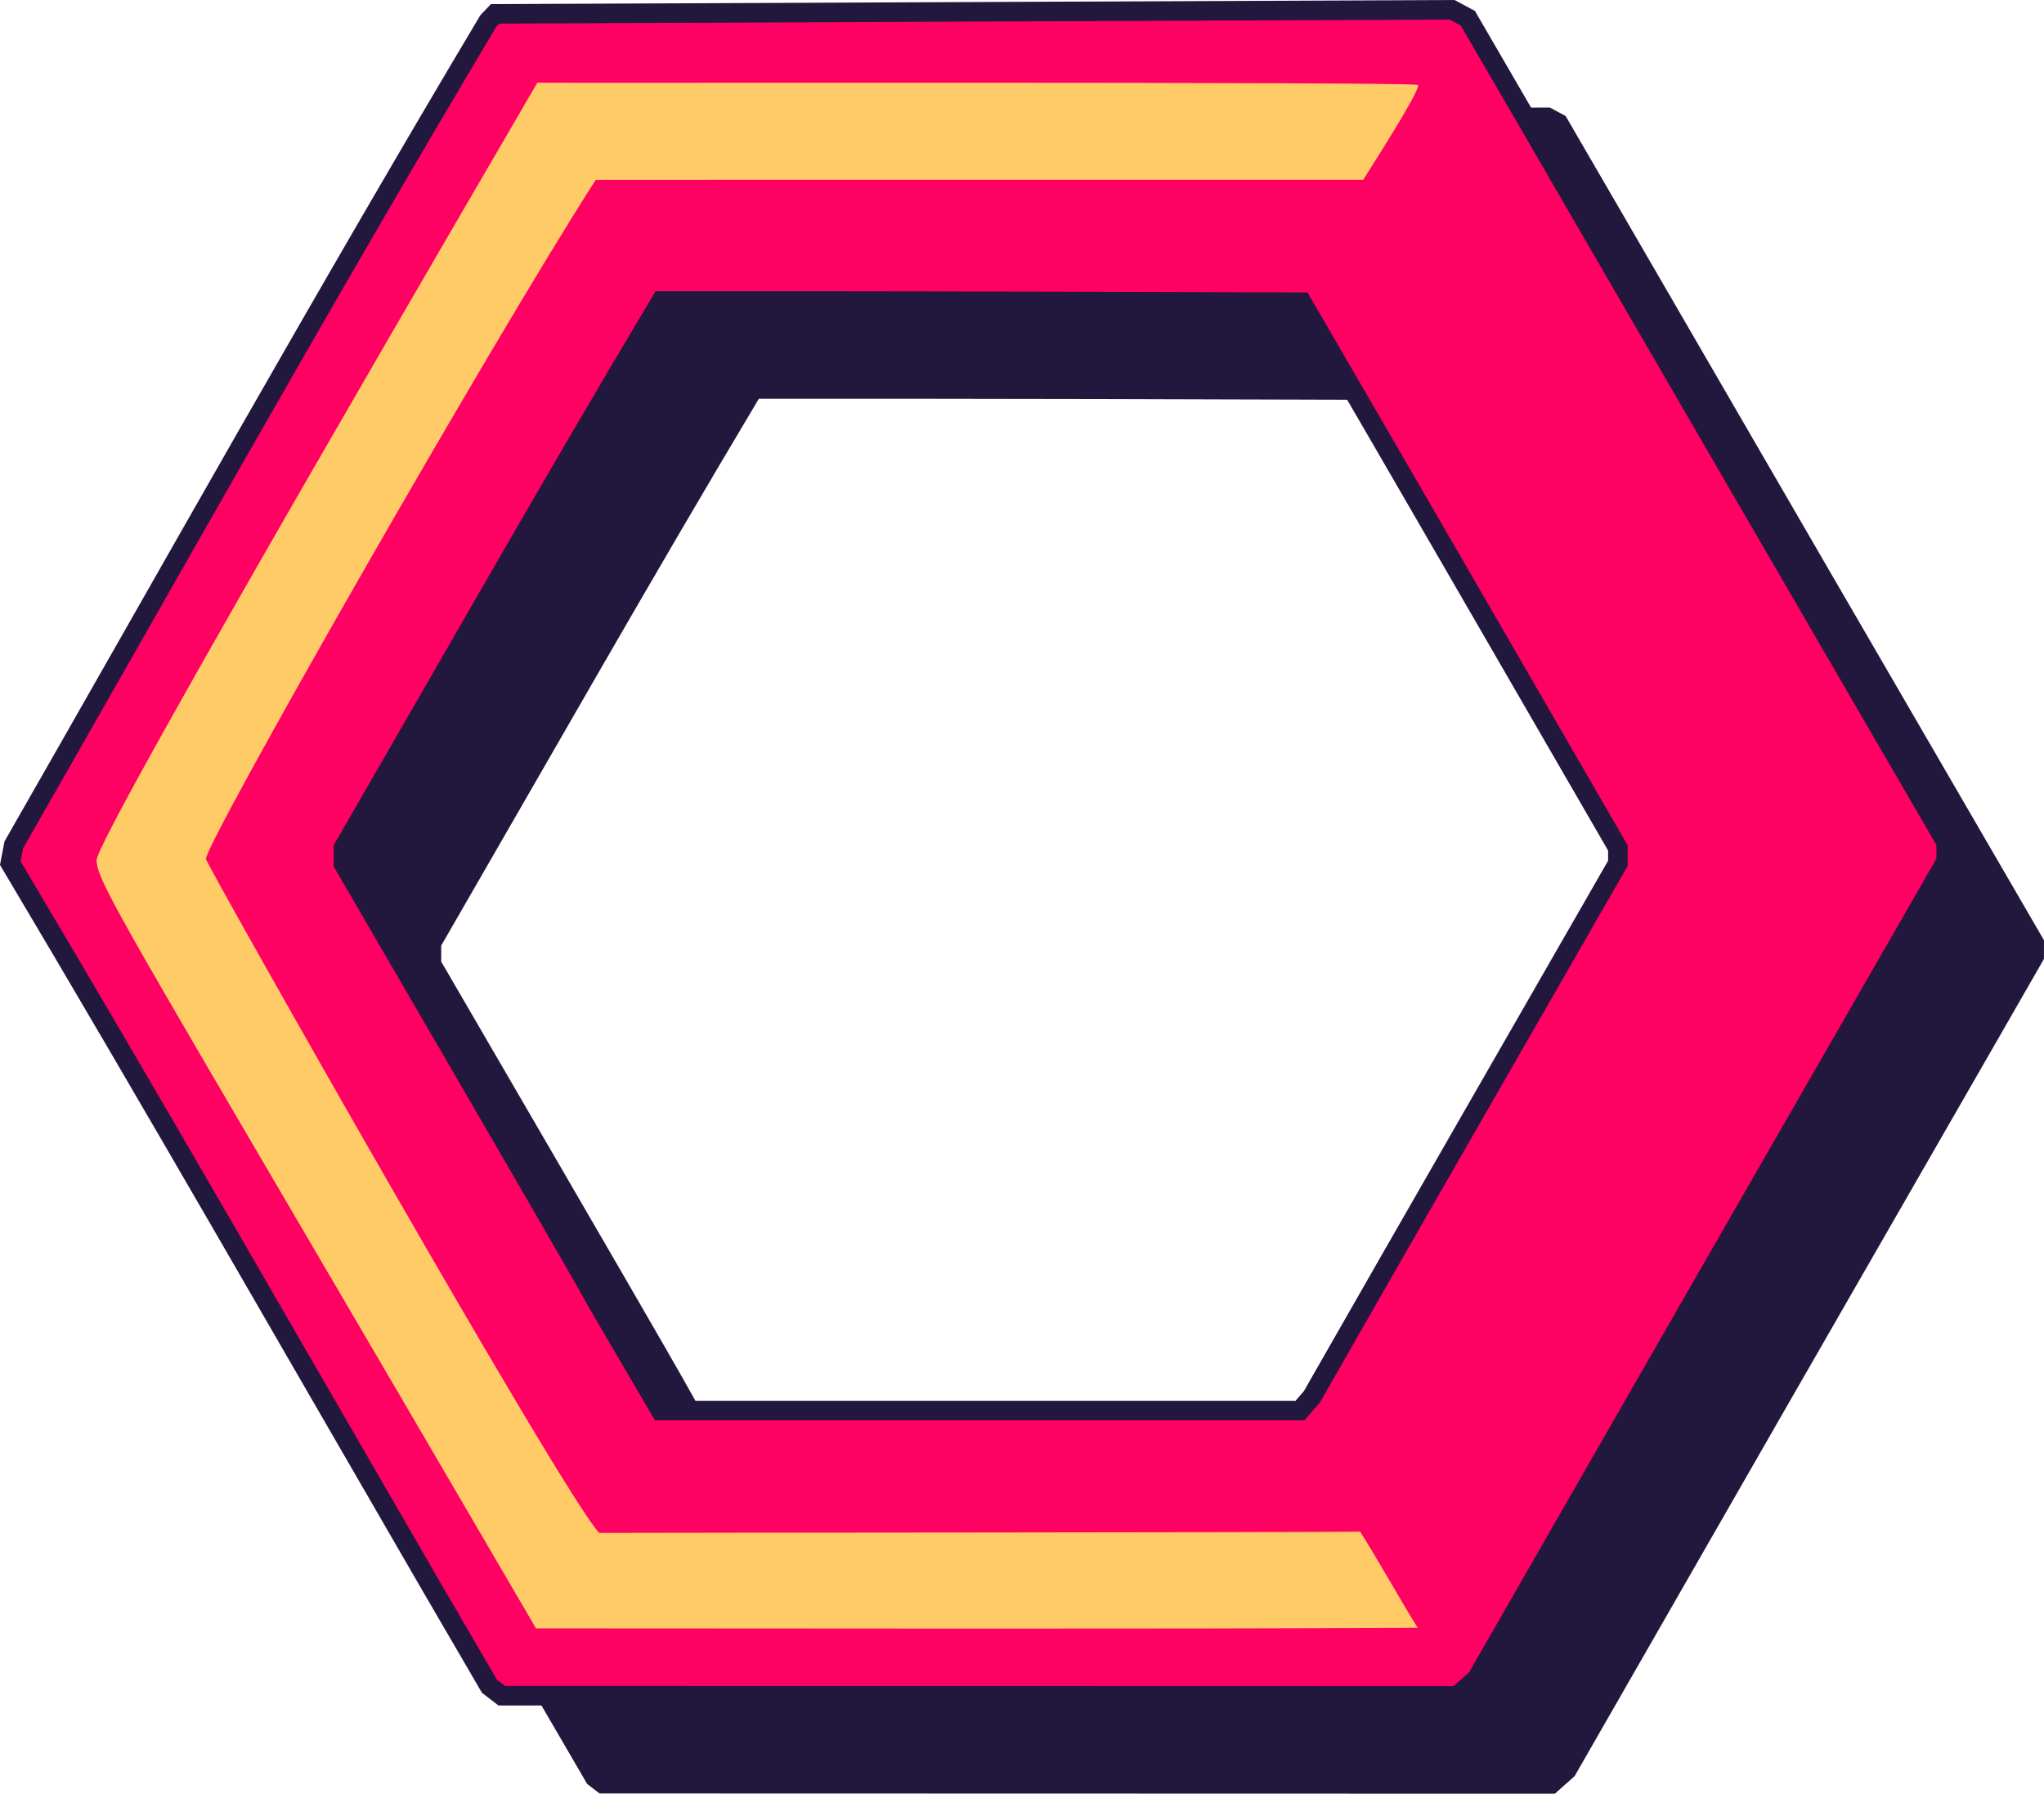
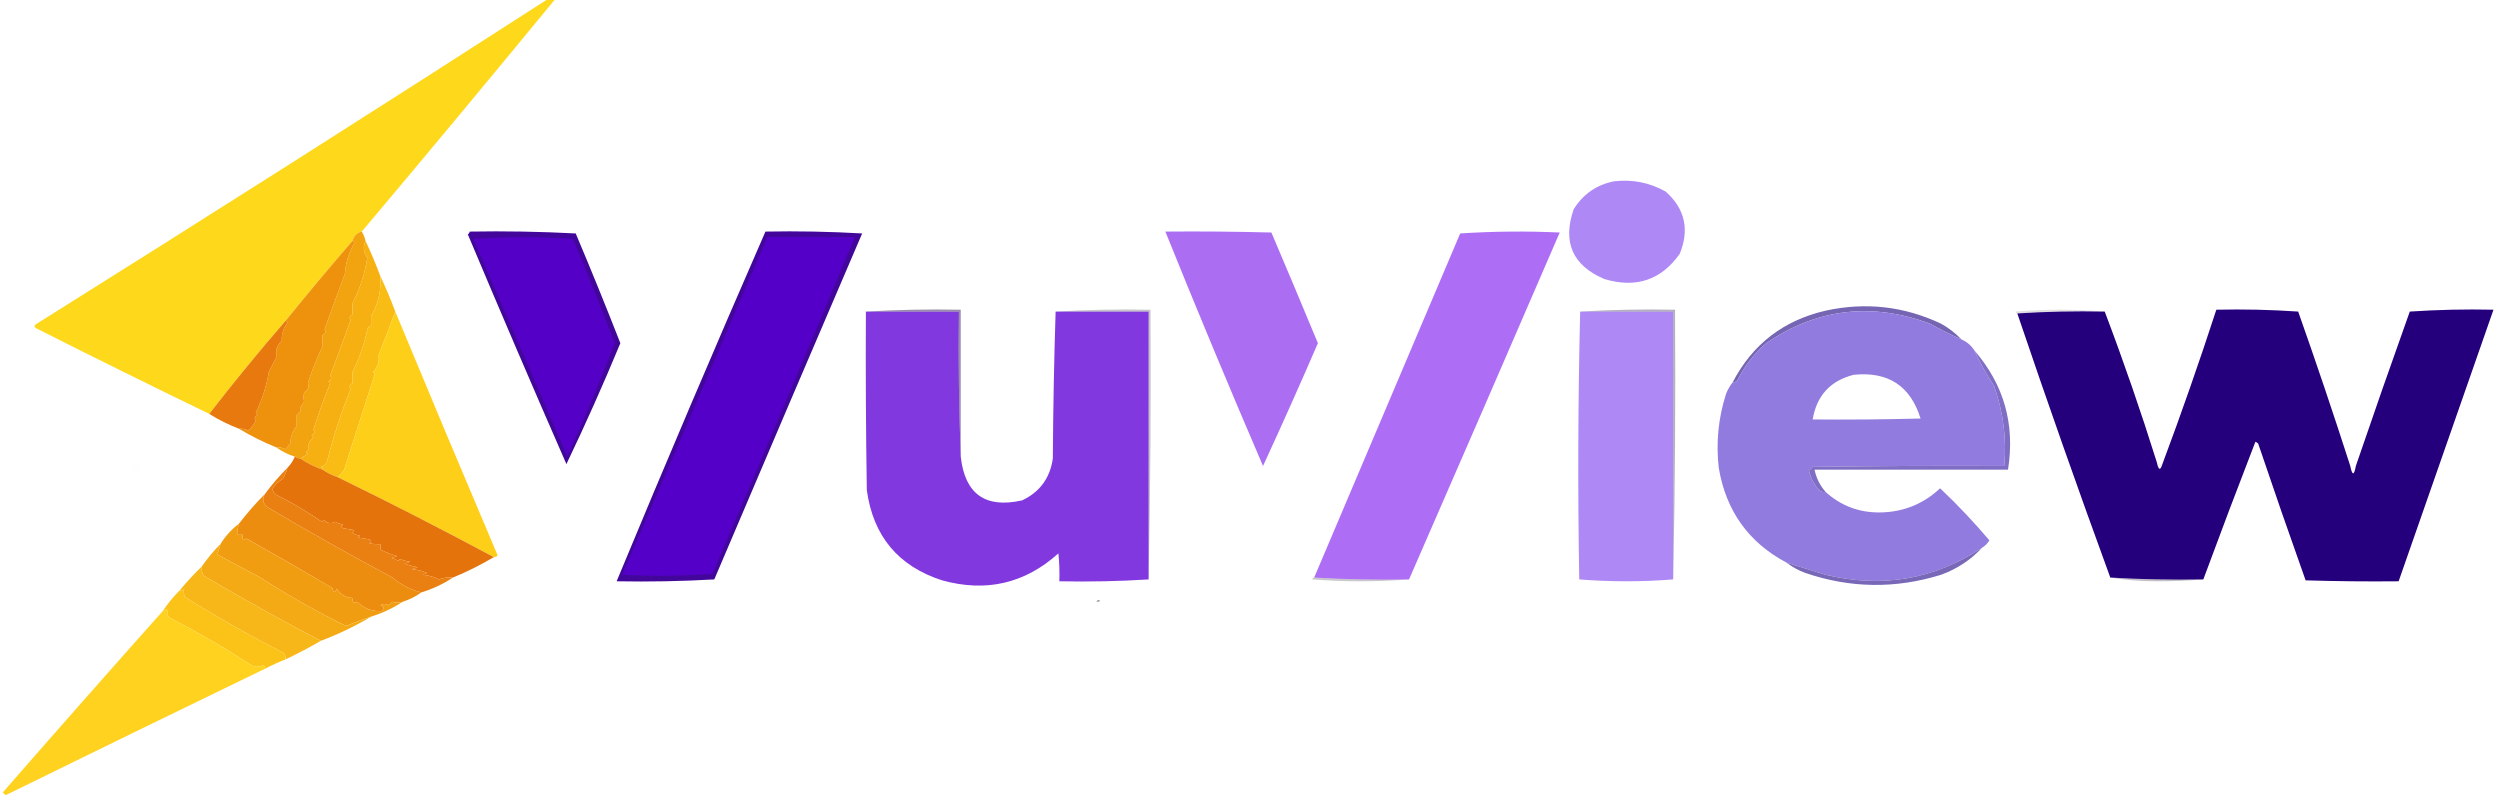
- <svg xmlns="http://www.w3.org/2000/svg" version="1.1" id="svg1" width="522.866" height="458.791" viewBox="0 0 522.866 458.791">
-   <defs id="defs1">
-     <linearGradient id="swatch1">
-       <stop style="stop-color:#22173c;stop-opacity:1;" offset="0" id="stop1" />
-     </linearGradient>
-   </defs>
-   <g id="g1" transform="translate(-313.1388,-174.2093)">
-     <path style="display:inline;fill:#22173c;fill-opacity:1" d="m 713.414,630.75 2.525,-2.25 c 37.095,-64.696 74.239,-129.363 111.436,-194 l 4.305,-7.5 4.305,-7.5 0.01,-2.395 0.01,-2.395 C 799.744,352.33 763.535,289.922 727.351,227.5 l -6.862,-11.814 -6.862,-11.814 -2.017,-1.08 -2.017,-1.08 -122.393,0.518 -122.393,0.518 -1.79,1.876 c -41.413,69.447 -81.109,140.396 -121.353,210.676 l -0.446,2.335 -0.446,2.335 c 36.392,61.15 71.719,122.97 107.416,184.53 l 7.572,13 7.572,13 1.584,1.218 1.584,1.218 122.194,0.032 122.194,0.032 z m -211.719,-80 c -28.784,-49.109 16.769,28.314 -75.695,-130.581 v -2.049 -2.049 c 27.032,-46.73 53.561,-93.524 81.254,-139.862 54.631,-0.064 109.262,0.121 163.893,0.291 27.05,46.472 53.913,93.053 80.852,139.589 v 1.973 1.973 c -26.099,45.486 -52.291,90.919 -78.285,136.465 l -1.512,1.75 -1.512,1.75 h -81.787 -81.787 z" id="path1" />
-     <path style="display:inline;fill:#ff0063;fill-opacity:1;stroke:#22173c;stroke-width:5;stroke-dasharray:none;stroke-opacity:1" d="m 688.413,605.75 2.525,-2.25 c 37.095,-64.696 74.239,-129.363 111.436,-194 l 4.305,-7.5 4.305,-7.5 0.007,-2.395 0.008,-2.395 C 774.744,327.33 738.535,264.922 702.351,202.5 l -6.862,-11.814 -6.862,-11.814 -2.017,-1.08 -2.017,-1.08 -122.393,0.518 -122.393,0.518 -1.79,1.876 c -41.412,69.447 -81.109,140.396 -121.353,210.676 l -0.446,2.335 -0.446,2.335 C 352.165,456.12 387.491,517.94 423.189,579.5 l 7.572,13 7.572,13 1.584,1.218 1.584,1.218 122.194,0.032 L 685.888,608 Z m -211.719,-80 C 447.911,476.641 493.464,554.064 401,395.169 v -2.049 -2.049 c 27.032,-46.73 53.561,-93.524 81.254,-139.862 54.631,-0.064 109.262,0.121 163.893,0.291 27.05,46.472 53.913,93.053 80.852,139.589 v 1.973 1.973 C 700.901,440.521 674.709,485.954 648.715,531.5 l -1.512,1.75 -1.512,1.75 h -81.787 -81.787 z" id="path203" />
-     <path style="display:inline;fill:#ffcb66;fill-opacity:1;stroke-width:1.042;stroke-dasharray:none;stroke:none;stroke-opacity:1" d="m 337.844,394.224 c -0.051,-6.317 111.316,-196.187 112.738,-198.862 4.341,0.128 218.621,-0.287 225.183,0.546 1.214,0.154 -6.468,12.557 -13.894,24.281 l -196.331,0.014 c -25.986,40.347 -100.731,171.068 -99.702,173.775 1.399,3.678 91.337,162.569 100.58,172.318 8.909,-0.07 180.927,-0.116 194.659,-0.327 4.969,7.872 9.375,15.95 14.72,24.6 -75.17,0.366 -150.366,0.146 -225.545,0.146 C 346.983,413.81 337.893,400.409 337.844,394.224 Z" id="path2" />
+ <svg xmlns="http://www.w3.org/2000/svg" version="1.1" width="1344px" height="430px" style="shape-rendering:geometricPrecision; text-rendering:geometricPrecision; image-rendering:optimizeQuality; fill-rule:evenodd; clip-rule:evenodd">
+   <g>
+     <path style="opacity:1" fill="#fed81b" d="M 294.5,-0.5 C 295.833,-0.5 297.167,-0.5 298.5,-0.5C 264.061,41.391 229.395,83.058 194.5,124.5C 191.856,125.144 190.189,126.811 189.5,129.5C 177.272,143.608 165.272,157.942 153.5,172.5C 139.366,188.759 125.699,205.426 112.5,222.5C 81.399,207.449 50.399,192.116 19.5,176.5C 18.479,175.998 18.312,175.332 19,174.5C 111.275,116.699 203.108,58.365 294.5,-0.5 Z" />
+   </g>
+   <g>
+     <path style="opacity:1" fill="#ae88f5" d="M 867.5,97.5 C 877.461,96.283 886.794,98.116 895.5,103C 905.856,112.28 908.356,123.447 903,136.5C 892.98,150.598 879.48,155.098 862.5,150C 845.402,142.729 839.902,130.229 846,112.5C 851.091,104.383 858.257,99.383 867.5,97.5 Z" />
+   </g>
+   <g>
+     <path style="opacity:1" fill="#ab6df2" d="M 626.5,124.5 C 645.503,124.333 664.503,124.5 683.5,125C 691.927,144.776 700.26,164.609 708.5,184.5C 698.924,206.649 689.091,228.649 679,250.5C 660.998,208.649 643.498,166.649 626.5,124.5 Z" />
+   </g>
+   <g>
+     <path style="opacity:1" fill="#ad6ef5" d="M 757.5,311.5 C 740.325,311.83 723.325,311.497 706.5,310.5C 732.648,248.865 758.815,187.199 785,125.5C 802.76,124.342 820.593,124.175 838.5,125C 811.595,187.3 784.595,249.466 757.5,311.5 Z" />
+   </g>
+   <g>
+     <path style="opacity:1" fill="#f2a310" d="M 194.5,124.5 C 195.441,126.05 196.107,127.716 196.5,129.5C 195.037,132.663 195.37,135.663 197.5,138.5C 196.127,147.118 193.461,155.284 189.5,163C 189.5,165 189.5,167 189.5,169C 187.875,169.853 187.542,170.853 188.5,172C 184.963,181.936 181.296,191.936 177.5,202C 178.458,203.147 178.125,204.147 176.5,205C 176.833,205.333 177.167,205.667 177.5,206C 174.094,214.452 171.094,222.786 168.5,231C 169.458,232.147 169.125,233.147 167.5,234C 167.833,234.333 168.167,234.667 168.5,235C 166.996,236.337 165.996,238.004 165.5,240C 166.458,241.147 166.125,242.147 164.5,243C 164.833,243.333 165.167,243.667 165.5,244C 164.142,244.934 162.808,245.768 161.5,246.5C 160.391,246.443 159.391,246.11 158.5,245.5C 154.849,244.341 151.515,242.674 148.5,240.5C 150.262,240.357 151.929,240.691 153.5,241.5C 154.333,240.5 155.167,239.5 156,238.5C 156.19,234.924 157.357,231.758 159.5,229C 159.5,227 159.5,225 159.5,223C 161.394,221.899 162.061,220.566 161.5,219C 162.167,218 162.833,217 163.5,216C 163.112,214.192 163.112,212.525 163.5,211C 165.605,209.665 166.271,207.998 165.5,206C 167.716,199.117 170.383,192.45 173.5,186C 173.255,183.911 173.255,181.911 173.5,180C 175.125,179.147 175.458,178.147 174.5,177C 178.037,167.064 181.704,157.064 185.5,147C 185.724,141.71 187.391,136.21 190.5,130.5C 190.376,129.893 190.043,129.56 189.5,129.5C 190.189,126.811 191.856,125.144 194.5,124.5 Z" />
+   </g>
+   <g>
+     <path style="opacity:1" fill="#f6b011" d="M 196.5,129.5 C 199.403,135.65 202.07,141.984 204.5,148.5C 204.961,156.257 203.295,163.423 199.5,170C 199.5,171.667 199.5,173.333 199.5,175C 198.572,175.388 197.905,176.055 197.5,177C 195.815,185.058 193.148,192.725 189.5,200C 189.5,202 189.5,204 189.5,206C 187.875,206.853 187.542,207.853 188.5,209C 183.3,222.055 179.134,234.889 176,247.5C 175.5,249.333 174.333,250.5 172.5,251C 173.056,251.383 173.389,251.883 173.5,252.5C 169.248,251.041 165.248,249.041 161.5,246.5C 162.808,245.768 164.142,244.934 165.5,244C 165.167,243.667 164.833,243.333 164.5,243C 166.125,242.147 166.458,241.147 165.5,240C 165.996,238.004 166.996,236.337 168.5,235C 168.167,234.667 167.833,234.333 167.5,234C 169.125,233.147 169.458,232.147 168.5,231C 171.094,222.786 174.094,214.452 177.5,206C 177.167,205.667 176.833,205.333 176.5,205C 178.125,204.147 178.458,203.147 177.5,202C 181.296,191.936 184.963,181.936 188.5,172C 187.542,170.853 187.875,169.853 189.5,169C 189.5,167 189.5,165 189.5,163C 193.461,155.284 196.127,147.118 197.5,138.5C 195.37,135.663 195.037,132.663 196.5,129.5 Z" />
+   </g>
+   <g>
+     <path style="opacity:1" fill="#f9bc14" d="M 204.5,148.5 C 207.403,154.65 210.07,160.984 212.5,167.5C 209.631,175.256 206.631,183.089 203.5,191C 204.079,194.297 203.079,197.297 200.5,200C 200.833,200.333 201.167,200.667 201.5,201C 195.862,218.473 190.362,235.639 185,252.5C 183.968,254.027 182.801,255.36 181.5,256.5C 178.563,255.528 175.897,254.195 173.5,252.5C 173.389,251.883 173.056,251.383 172.5,251C 174.333,250.5 175.5,249.333 176,247.5C 179.134,234.889 183.3,222.055 188.5,209C 187.542,207.853 187.875,206.853 189.5,206C 189.5,204 189.5,202 189.5,200C 193.148,192.725 195.815,185.058 197.5,177C 197.905,176.055 198.572,175.388 199.5,175C 199.5,173.333 199.5,171.667 199.5,170C 203.295,163.423 204.961,156.257 204.5,148.5 Z" />
+   </g>
+   <g>
+     <path style="opacity:0.996" fill="#7464b2" d="M 1054.5,182.5 C 1048.77,179.974 1043.1,177.141 1037.5,174C 1006.18,162.359 976.851,165.859 949.5,184.5C 942.995,190.167 937.828,196.833 934,204.5C 933.329,205.252 932.496,205.586 931.5,205.5C 942.129,185.062 958.795,172.228 981.5,167C 1002.98,162.308 1023.65,164.641 1043.5,174C 1047.64,176.315 1051.3,179.148 1054.5,182.5 Z" />
+   </g>
+   <g>
+     <path style="opacity:0.125" fill="#07000f" d="M 1131.5,167.5 C 1115.66,167.17 1099.99,167.504 1084.5,168.5C 1083.96,168.44 1083.62,168.107 1083.5,167.5C 1099.66,166.173 1115.66,166.173 1131.5,167.5 Z" />
+   </g>
+   <g>
+     <path style="opacity:1" fill="#8138df" d="M 465.5,167.5 C 482.167,167.5 498.833,167.5 515.5,167.5C 515.169,193.672 515.502,219.672 516.5,245.5C 518.732,265.618 529.732,273.451 549.5,269C 559.004,264.512 564.504,257.012 566,246.5C 566.168,219.997 566.668,193.663 567.5,167.5C 584.167,167.5 600.833,167.5 617.5,167.5C 617.5,215.5 617.5,263.5 617.5,311.5C 601.675,312.496 585.675,312.83 569.5,312.5C 569.666,307.489 569.499,302.489 569,297.5C 550.956,313.71 530.122,318.543 506.5,312C 482.914,304.402 469.414,288.236 466,263.5C 465.5,231.502 465.333,199.502 465.5,167.5 Z" />
+   </g>
+   <g>
+     <path style="opacity:0.494" fill="#331856" d="M 465.5,167.5 C 482.325,166.503 499.325,166.17 516.5,166.5C 516.5,192.833 516.5,219.167 516.5,245.5C 515.502,219.672 515.169,193.672 515.5,167.5C 498.833,167.5 482.167,167.5 465.5,167.5 Z" />
+   </g>
+   <g>
+     <path style="opacity:0.251" fill="#1c0e30" d="M 567.5,167.5 C 584.325,166.503 601.325,166.17 618.5,166.5C 618.832,215.003 618.499,263.336 617.5,311.5C 617.5,263.5 617.5,215.5 617.5,167.5C 600.833,167.5 584.167,167.5 567.5,167.5 Z" />
+   </g>
+   <g>
+     <path style="opacity:1" fill="#ae88f5" d="M 849.5,167.5 C 866.167,167.5 882.833,167.5 899.5,167.5C 899.5,215.5 899.5,263.5 899.5,311.5C 882.764,312.831 865.931,312.831 849,311.5C 848.168,263.332 848.335,215.332 849.5,167.5 Z" />
+   </g>
+   <g>
+     <path style="opacity:1" fill="#917bde" d="M 1054.5,182.5 C 1057.43,183.757 1059.76,185.757 1061.5,188.5C 1064.45,195.069 1067.95,201.402 1072,207.5C 1076.96,221.412 1078.79,235.745 1077.5,250.5C 1043.17,250.333 1008.83,250.5 974.5,251C 973.833,251.667 973.167,252.333 972.5,253C 973.45,257.233 975.45,260.9 978.5,264C 979.448,264.483 980.448,264.649 981.5,264.5C 989.645,271.886 999.312,275.553 1010.5,275.5C 1023.07,275.367 1033.91,271.034 1043,262.5C 1052.38,271.38 1061.22,280.713 1069.5,290.5C 1068.48,292.188 1067.15,293.521 1065.5,294.5C 1039.88,311.494 1011.88,316.328 981.5,309C 974.463,306.807 967.463,304.64 960.5,302.5C 940.05,291.659 927.883,274.659 924,251.5C 922.456,237.85 923.789,224.517 928,211.5C 928.941,209.273 930.108,207.273 931.5,205.5C 932.496,205.586 933.329,205.252 934,204.5C 937.828,196.833 942.995,190.167 949.5,184.5C 976.851,165.859 1006.18,162.359 1037.5,174C 1043.1,177.141 1048.77,179.974 1054.5,182.5 Z M 996.5,201.5 C 1015.03,199.583 1027.03,207.416 1032.5,225C 1013.17,225.5 993.836,225.667 974.5,225.5C 976.642,212.693 983.975,204.693 996.5,201.5 Z" />
+   </g>
+   <g>
+     <path style="opacity:1" fill="#25007d" d="M 1263.5,250.5 C 1264.56,255.774 1265.56,255.774 1266.5,250.5C 1275.96,222.786 1285.63,195.12 1295.5,167.5C 1310.49,166.501 1325.49,166.167 1340.5,166.5C 1323.5,215.167 1306.5,263.833 1289.5,312.5C 1272.83,312.667 1256.16,312.5 1239.5,312C 1230.81,287.592 1222.31,263.092 1214,238.5C 1213.59,238.043 1213.09,237.709 1212.5,237.5C 1202.95,262.154 1193.62,286.821 1184.5,311.5C 1167.76,311.818 1151.09,311.485 1134.5,310.5C 1117.27,263.374 1100.6,216.041 1084.5,168.5C 1099.99,167.504 1115.66,167.17 1131.5,167.5C 1141.6,194.126 1150.93,221.126 1159.5,248.5C 1160.4,252.838 1161.4,253.171 1162.5,249.5C 1172.74,222.122 1182.41,194.455 1191.5,166.5C 1206.18,166.167 1220.85,166.501 1235.5,167.5C 1245.24,195.053 1254.57,222.72 1263.5,250.5 Z" />
+   </g>
+   <g>
+     <path style="opacity:0.996" fill="#42059b" d="M 411.5,124.5 C 428.846,124.167 446.179,124.5 463.5,125.5C 436.903,187.459 410.403,249.459 384,311.5C 366.577,312.492 349.077,312.825 331.5,312.5C 357.589,249.561 384.255,186.894 411.5,124.5 Z" />
+   </g>
+   <g>
+     <path style="opacity:1" fill="#5400c8" d="M 412.5,127.5 C 428.167,127.5 443.833,127.5 459.5,127.5C 434.28,187.908 408.78,248.242 383,308.5C 366.907,309.658 350.741,309.824 334.5,309C 360.748,248.366 386.748,187.866 412.5,127.5 Z" />
+   </g>
+   <g>
+     <path style="opacity:0.376" fill="#382c50" d="M 849.5,167.5 C 866.325,166.503 883.325,166.17 900.5,166.5C 900.832,215.003 900.499,263.336 899.5,311.5C 899.5,263.5 899.5,215.5 899.5,167.5C 882.833,167.5 866.167,167.5 849.5,167.5 Z" />
+   </g>
+   <g>
+     <path style="opacity:0.996" fill="#41069a" d="M 252.5,124.5 C 271.512,124.167 290.512,124.5 309.5,125.5C 317.779,145.058 325.779,164.725 333.5,184.5C 324.392,206.518 314.726,228.185 304.5,249.5C 286.539,208.449 268.873,167.283 251.5,126C 252.056,125.617 252.389,125.117 252.5,124.5 Z" />
+   </g>
+   <g>
+     <path style="opacity:1" fill="#5400c7" d="M 254.5,128.5 C 272.236,127.169 290.069,127.169 308,128.5C 315.771,147.044 323.271,165.711 330.5,184.5C 322.558,205.052 314.058,225.386 305,245.5C 288.242,206.37 271.409,167.37 254.5,128.5 Z" />
+   </g>
+   <g>
+     <path style="opacity:1" fill="#fecf18" d="M 212.5,167.5 C 230.631,211.219 248.964,254.886 267.5,298.5C 267.043,299.298 266.376,299.631 265.5,299.5C 237.781,284.641 209.781,270.307 181.5,256.5C 182.801,255.36 183.968,254.027 185,252.5C 190.362,235.639 195.862,218.473 201.5,201C 201.167,200.667 200.833,200.333 200.5,200C 203.079,197.297 204.079,194.297 203.5,191C 206.631,183.089 209.631,175.256 212.5,167.5 Z" />
+   </g>
+   <g>
+     <path style="opacity:1" fill="#ee920d" d="M 189.5,129.5 C 190.043,129.56 190.376,129.893 190.5,130.5C 187.391,136.21 185.724,141.71 185.5,147C 181.704,157.064 178.037,167.064 174.5,177C 175.458,178.147 175.125,179.147 173.5,180C 173.255,181.911 173.255,183.911 173.5,186C 170.383,192.45 167.716,199.117 165.5,206C 166.271,207.998 165.605,209.665 163.5,211C 163.112,212.525 163.112,214.192 163.5,216C 162.833,217 162.167,218 161.5,219C 162.061,220.566 161.394,221.899 159.5,223C 159.5,225 159.5,227 159.5,229C 157.357,231.758 156.19,234.924 156,238.5C 155.167,239.5 154.333,240.5 153.5,241.5C 151.929,240.691 150.262,240.357 148.5,240.5C 141.516,237.675 134.849,234.341 128.5,230.5C 130.262,230.357 131.929,230.691 133.5,231.5C 135.188,229.971 136.521,228.137 137.5,226C 136.542,224.853 136.875,223.853 138.5,223C 138.167,222.667 137.833,222.333 137.5,222C 141.027,214.408 143.361,207.074 144.5,200C 145.833,197.333 147.167,194.667 148.5,192C 148.5,190.667 148.5,189.333 148.5,188C 149.13,186.108 150.13,184.441 151.5,183C 151.317,179.7 152.317,176.534 154.5,173.5C 154.376,172.893 154.043,172.56 153.5,172.5C 165.272,157.942 177.272,143.608 189.5,129.5 Z" />
+   </g>
+   <g>
+     <path style="opacity:1" fill="#e7790e" d="M 153.5,172.5 C 154.043,172.56 154.376,172.893 154.5,173.5C 152.317,176.534 151.317,179.7 151.5,183C 150.13,184.441 149.13,186.108 148.5,188C 148.5,189.333 148.5,190.667 148.5,192C 147.167,194.667 145.833,197.333 144.5,200C 143.361,207.074 141.027,214.408 137.5,222C 137.833,222.333 138.167,222.667 138.5,223C 136.875,223.853 136.542,224.853 137.5,226C 136.521,228.137 135.188,229.971 133.5,231.5C 131.929,230.691 130.262,230.357 128.5,230.5C 122.849,228.341 117.516,225.674 112.5,222.5C 125.699,205.426 139.366,188.759 153.5,172.5 Z" />
+   </g>
+   <g>
+     <path style="opacity:0.996" fill="#806dc4" d="M 1061.5,188.5 C 1077.38,206.839 1083.38,228.173 1079.5,252.5C 1044.83,252.5 1010.17,252.5 975.5,252.5C 976.442,257.052 978.442,261.052 981.5,264.5C 980.448,264.649 979.448,264.483 978.5,264C 975.45,260.9 973.45,257.233 972.5,253C 973.167,252.333 973.833,251.667 974.5,251C 1008.83,250.5 1043.17,250.333 1077.5,250.5C 1078.79,235.745 1076.96,221.412 1072,207.5C 1067.95,201.402 1064.45,195.069 1061.5,188.5 Z" />
+   </g>
+   <g>
+     <path style="opacity:0.814" fill="#fefefe" d="M 71.5,249.5 C 74.47,249.746 75.803,251.412 75.5,254.5C 74.167,254.5 72.833,254.5 71.5,254.5C 71.5,252.833 71.5,251.167 71.5,249.5 Z" />
+   </g>
+   <g>
+     <path style="opacity:0.038" fill="#080013" d="M 1159.5,248.5 C 1160.39,249.11 1161.39,249.443 1162.5,249.5C 1161.4,253.171 1160.4,252.838 1159.5,248.5 Z" />
+   </g>
+   <g>
+     <path style="opacity:0.01" fill="#040010" d="M 1263.5,250.5 C 1264.5,250.5 1265.5,250.5 1266.5,250.5C 1265.56,255.774 1264.56,255.774 1263.5,250.5 Z" />
+   </g>
+   <g>
+     <path style="opacity:1" fill="#e5730c" d="M 158.5,245.5 C 159.391,246.11 160.391,246.443 161.5,246.5C 165.248,249.041 169.248,251.041 173.5,252.5C 175.897,254.195 178.563,255.528 181.5,256.5C 209.781,270.307 237.781,284.641 265.5,299.5C 258.515,303.659 251.182,307.326 243.5,310.5C 240.881,310.232 238.381,310.565 236,311.5C 233.34,310.166 230.506,309.332 227.5,309C 228.167,308.667 228.833,308.333 229.5,308C 226.956,306.908 224.289,306.241 221.5,306C 222.5,305.667 223.5,305.333 224.5,305C 222.122,304.489 219.788,303.822 217.5,303C 218.5,302.667 219.5,302.333 220.5,302C 218.567,301.749 216.734,301.249 215,300.5C 214.667,300.833 214.333,301.167 214,301.5C 212.933,300.809 211.766,300.309 210.5,300C 211.5,299.667 212.5,299.333 213.5,299C 210.353,298.054 207.353,296.887 204.5,295.5C 204.5,294.5 204.5,293.5 204.5,292.5C 202.473,292.662 200.473,292.495 198.5,292C 199.833,291.333 199.833,290.667 198.5,290C 196.5,289.667 194.5,289.333 192.5,289C 192.833,288.667 193.167,288.333 193.5,288C 192.062,287.781 190.729,287.281 189.5,286.5C 189.709,285.914 190.043,285.414 190.5,285C 188.5,284.667 186.5,284.333 184.5,284C 183.167,283.333 183.167,282.667 184.5,282C 182.899,281.727 181.399,281.227 180,280.5C 177.989,281.717 175.989,281.384 174,279.5C 173.667,279.833 173.333,280.167 173,280.5C 165.221,275.117 157.054,270.284 148.5,266C 147.426,265.261 146.759,264.261 146.5,263C 147.783,260.588 149.616,258.755 152,257.5C 153.122,255.593 153.955,253.593 154.5,251.5C 156.192,249.795 157.525,247.795 158.5,245.5 Z" />
+   </g>
+   <g>
+     <path style="opacity:1" fill="#e98011" d="M 154.5,251.5 C 153.955,253.593 153.122,255.593 152,257.5C 149.616,258.755 147.783,260.588 146.5,263C 146.759,264.261 147.426,265.261 148.5,266C 157.054,270.284 165.221,275.117 173,280.5C 173.333,280.167 173.667,279.833 174,279.5C 175.989,281.384 177.989,281.717 180,280.5C 181.399,281.227 182.899,281.727 184.5,282C 183.167,282.667 183.167,283.333 184.5,284C 186.5,284.333 188.5,284.667 190.5,285C 190.043,285.414 189.709,285.914 189.5,286.5C 190.729,287.281 192.062,287.781 193.5,288C 193.167,288.333 192.833,288.667 192.5,289C 194.5,289.333 196.5,289.667 198.5,290C 199.833,290.667 199.833,291.333 198.5,292C 200.473,292.495 202.473,292.662 204.5,292.5C 204.5,293.5 204.5,294.5 204.5,295.5C 207.353,296.887 210.353,298.054 213.5,299C 212.5,299.333 211.5,299.667 210.5,300C 211.766,300.309 212.933,300.809 214,301.5C 214.333,301.167 214.667,300.833 215,300.5C 216.734,301.249 218.567,301.749 220.5,302C 219.5,302.333 218.5,302.667 217.5,303C 219.788,303.822 222.122,304.489 224.5,305C 223.5,305.333 222.5,305.667 221.5,306C 224.289,306.241 226.956,306.908 229.5,308C 228.833,308.333 228.167,308.667 227.5,309C 230.506,309.332 233.34,310.166 236,311.5C 238.381,310.565 240.881,310.232 243.5,310.5C 238.296,313.933 232.629,316.6 226.5,318.5C 221.011,317.169 215.844,314.502 211,310.5C 188.216,298.31 165.716,285.643 143.5,272.5C 141.255,270.433 140.921,268.1 142.5,265.5C 146.155,260.514 150.155,255.847 154.5,251.5 Z" />
+   </g>
+   <g>
+     <path style="opacity:1" fill="#ed8d10" d="M 142.5,265.5 C 140.921,268.1 141.255,270.433 143.5,272.5C 165.716,285.643 188.216,298.31 211,310.5C 215.844,314.502 221.011,317.169 226.5,318.5C 223.485,320.674 220.151,322.341 216.5,323.5C 214.523,324.149 212.69,324.149 211,323.5C 210.333,324.167 209.667,324.833 209,325.5C 207.422,324.453 205.922,324.453 204.5,325.5C 206.748,326.324 206.914,327.324 205,328.5C 200.096,328.825 195.762,327.158 192,323.5C 190.187,324.609 189.354,323.942 189.5,321.5C 185.825,321.246 182.991,319.58 181,316.5C 180.195,318.901 179.362,318.734 178.5,316C 163.862,307.351 148.528,298.518 132.5,289.5C 130.786,290.609 130.119,289.942 130.5,287.5C 129.5,287.5 128.5,287.5 127.5,287.5C 127.517,285.435 127.85,283.435 128.5,281.5C 132.801,275.865 137.467,270.532 142.5,265.5 Z" />
+   </g>
+   <g>
+     <path style="opacity:1" fill="#f19d11" d="M 128.5,281.5 C 127.85,283.435 127.517,285.435 127.5,287.5C 128.5,287.5 129.5,287.5 130.5,287.5C 130.119,289.942 130.786,290.609 132.5,289.5C 148.528,298.518 163.862,307.351 178.5,316C 179.362,318.734 180.195,318.901 181,316.5C 182.991,319.58 185.825,321.246 189.5,321.5C 189.354,323.942 190.187,324.609 192,323.5C 195.762,327.158 200.096,328.825 205,328.5C 206.914,327.324 206.748,326.324 204.5,325.5C 205.922,324.453 207.422,324.453 209,325.5C 209.667,324.833 210.333,324.167 211,323.5C 212.69,324.149 214.523,324.149 216.5,323.5C 211.265,326.949 205.598,329.616 199.5,331.5C 195.023,332.978 190.523,334.645 186,336.5C 169.734,328.508 154.4,319.842 140,310.5C 132.167,306.333 124.333,302.167 116.5,298C 117.464,296.275 118.131,294.441 118.5,292.5C 121.142,288.225 124.475,284.558 128.5,281.5 Z" />
+   </g>
+   <g>
+     <path style="opacity:0.996" fill="#7867b8" d="M 1065.5,294.5 C 1059.43,301.048 1052.1,305.882 1043.5,309C 1019.05,316.603 994.715,316.27 970.5,308C 966.796,306.619 963.463,304.786 960.5,302.5C 967.463,304.64 974.463,306.807 981.5,309C 1011.88,316.328 1039.88,311.494 1065.5,294.5 Z" />
+   </g>
+   <g>
+     <path style="opacity:1" fill="#f4aa14" d="M 118.5,292.5 C 118.131,294.441 117.464,296.275 116.5,298C 124.333,302.167 132.167,306.333 140,310.5C 154.4,319.842 169.734,328.508 186,336.5C 190.523,334.645 195.023,332.978 199.5,331.5C 190.935,336.615 181.935,340.948 172.5,344.5C 151.272,333.408 130.272,321.742 109.5,309.5C 108.548,307.955 108.215,306.288 108.5,304.5C 111.463,300.202 114.797,296.202 118.5,292.5 Z" />
+   </g>
+   <g>
+     <path style="opacity:0.251" fill="#2a1a3d" d="M 706.5,310.5 C 723.325,311.497 740.325,311.83 757.5,311.5C 740.329,312.827 722.995,312.827 705.5,311.5C 705.624,310.893 705.957,310.56 706.5,310.5 Z" />
+   </g>
+   <g>
+     <path style="opacity:0.251" fill="#0a001e" d="M 1134.5,310.5 C 1151.09,311.485 1167.76,311.818 1184.5,311.5C 1176.34,312.166 1168.01,312.5 1159.5,312.5C 1150.81,312.498 1142.47,311.831 1134.5,310.5 Z" />
+   </g>
+   <g>
+     <path style="opacity:1" fill="#f8b719" d="M 108.5,304.5 C 108.215,306.288 108.548,307.955 109.5,309.5C 130.272,321.742 151.272,333.408 172.5,344.5C 166.391,348.057 160.057,351.39 153.5,354.5C 153.67,353.178 153.337,352.011 152.5,351C 134.402,341.784 116.735,331.784 99.5,321C 98.788,319.575 98.621,318.075 99,316.5C 98.329,317.252 97.496,317.586 96.5,317.5C 100.277,312.935 104.277,308.602 108.5,304.5 Z" />
+   </g>
+   <g>
+     <path style="opacity:0.41" fill="#000000" d="M 589.5,323.5 C 589.897,322.475 590.563,322.308 591.5,323C 590.906,323.464 590.239,323.631 589.5,323.5 Z" />
+   </g>
+   <g>
+     <path style="opacity:1" fill="#fbc318" d="M 153.5,354.5 C 149.72,355.979 146.053,357.646 142.5,359.5C 142.631,358.624 142.298,357.957 141.5,357.5C 139.352,358.758 137.185,358.758 135,357.5C 121.081,348.42 106.747,340.086 92,332.5C 89.853,331.404 89.353,329.904 90.5,328C 89.423,327.53 88.423,327.697 87.5,328.5C 90.099,324.562 93.099,320.895 96.5,317.5C 97.496,317.586 98.329,317.252 99,316.5C 98.621,318.075 98.788,319.575 99.5,321C 116.735,331.784 134.402,341.784 152.5,351C 153.337,352.011 153.67,353.178 153.5,354.5 Z" />
+   </g>
+   <g>
+     <path style="opacity:1" fill="#ffd220" d="M 142.5,359.5 C 95.888,382.057 49.388,404.723 3,427.5C 2.5,427 2,426.5 1.5,426C 30.032,393.306 58.699,360.806 87.5,328.5C 88.423,327.697 89.423,327.53 90.5,328C 89.353,329.904 89.853,331.404 92,332.5C 106.747,340.086 121.081,348.42 135,357.5C 137.185,358.758 139.352,358.758 141.5,357.5C 142.298,357.957 142.631,358.624 142.5,359.5 Z" />
  </g>
</svg>
